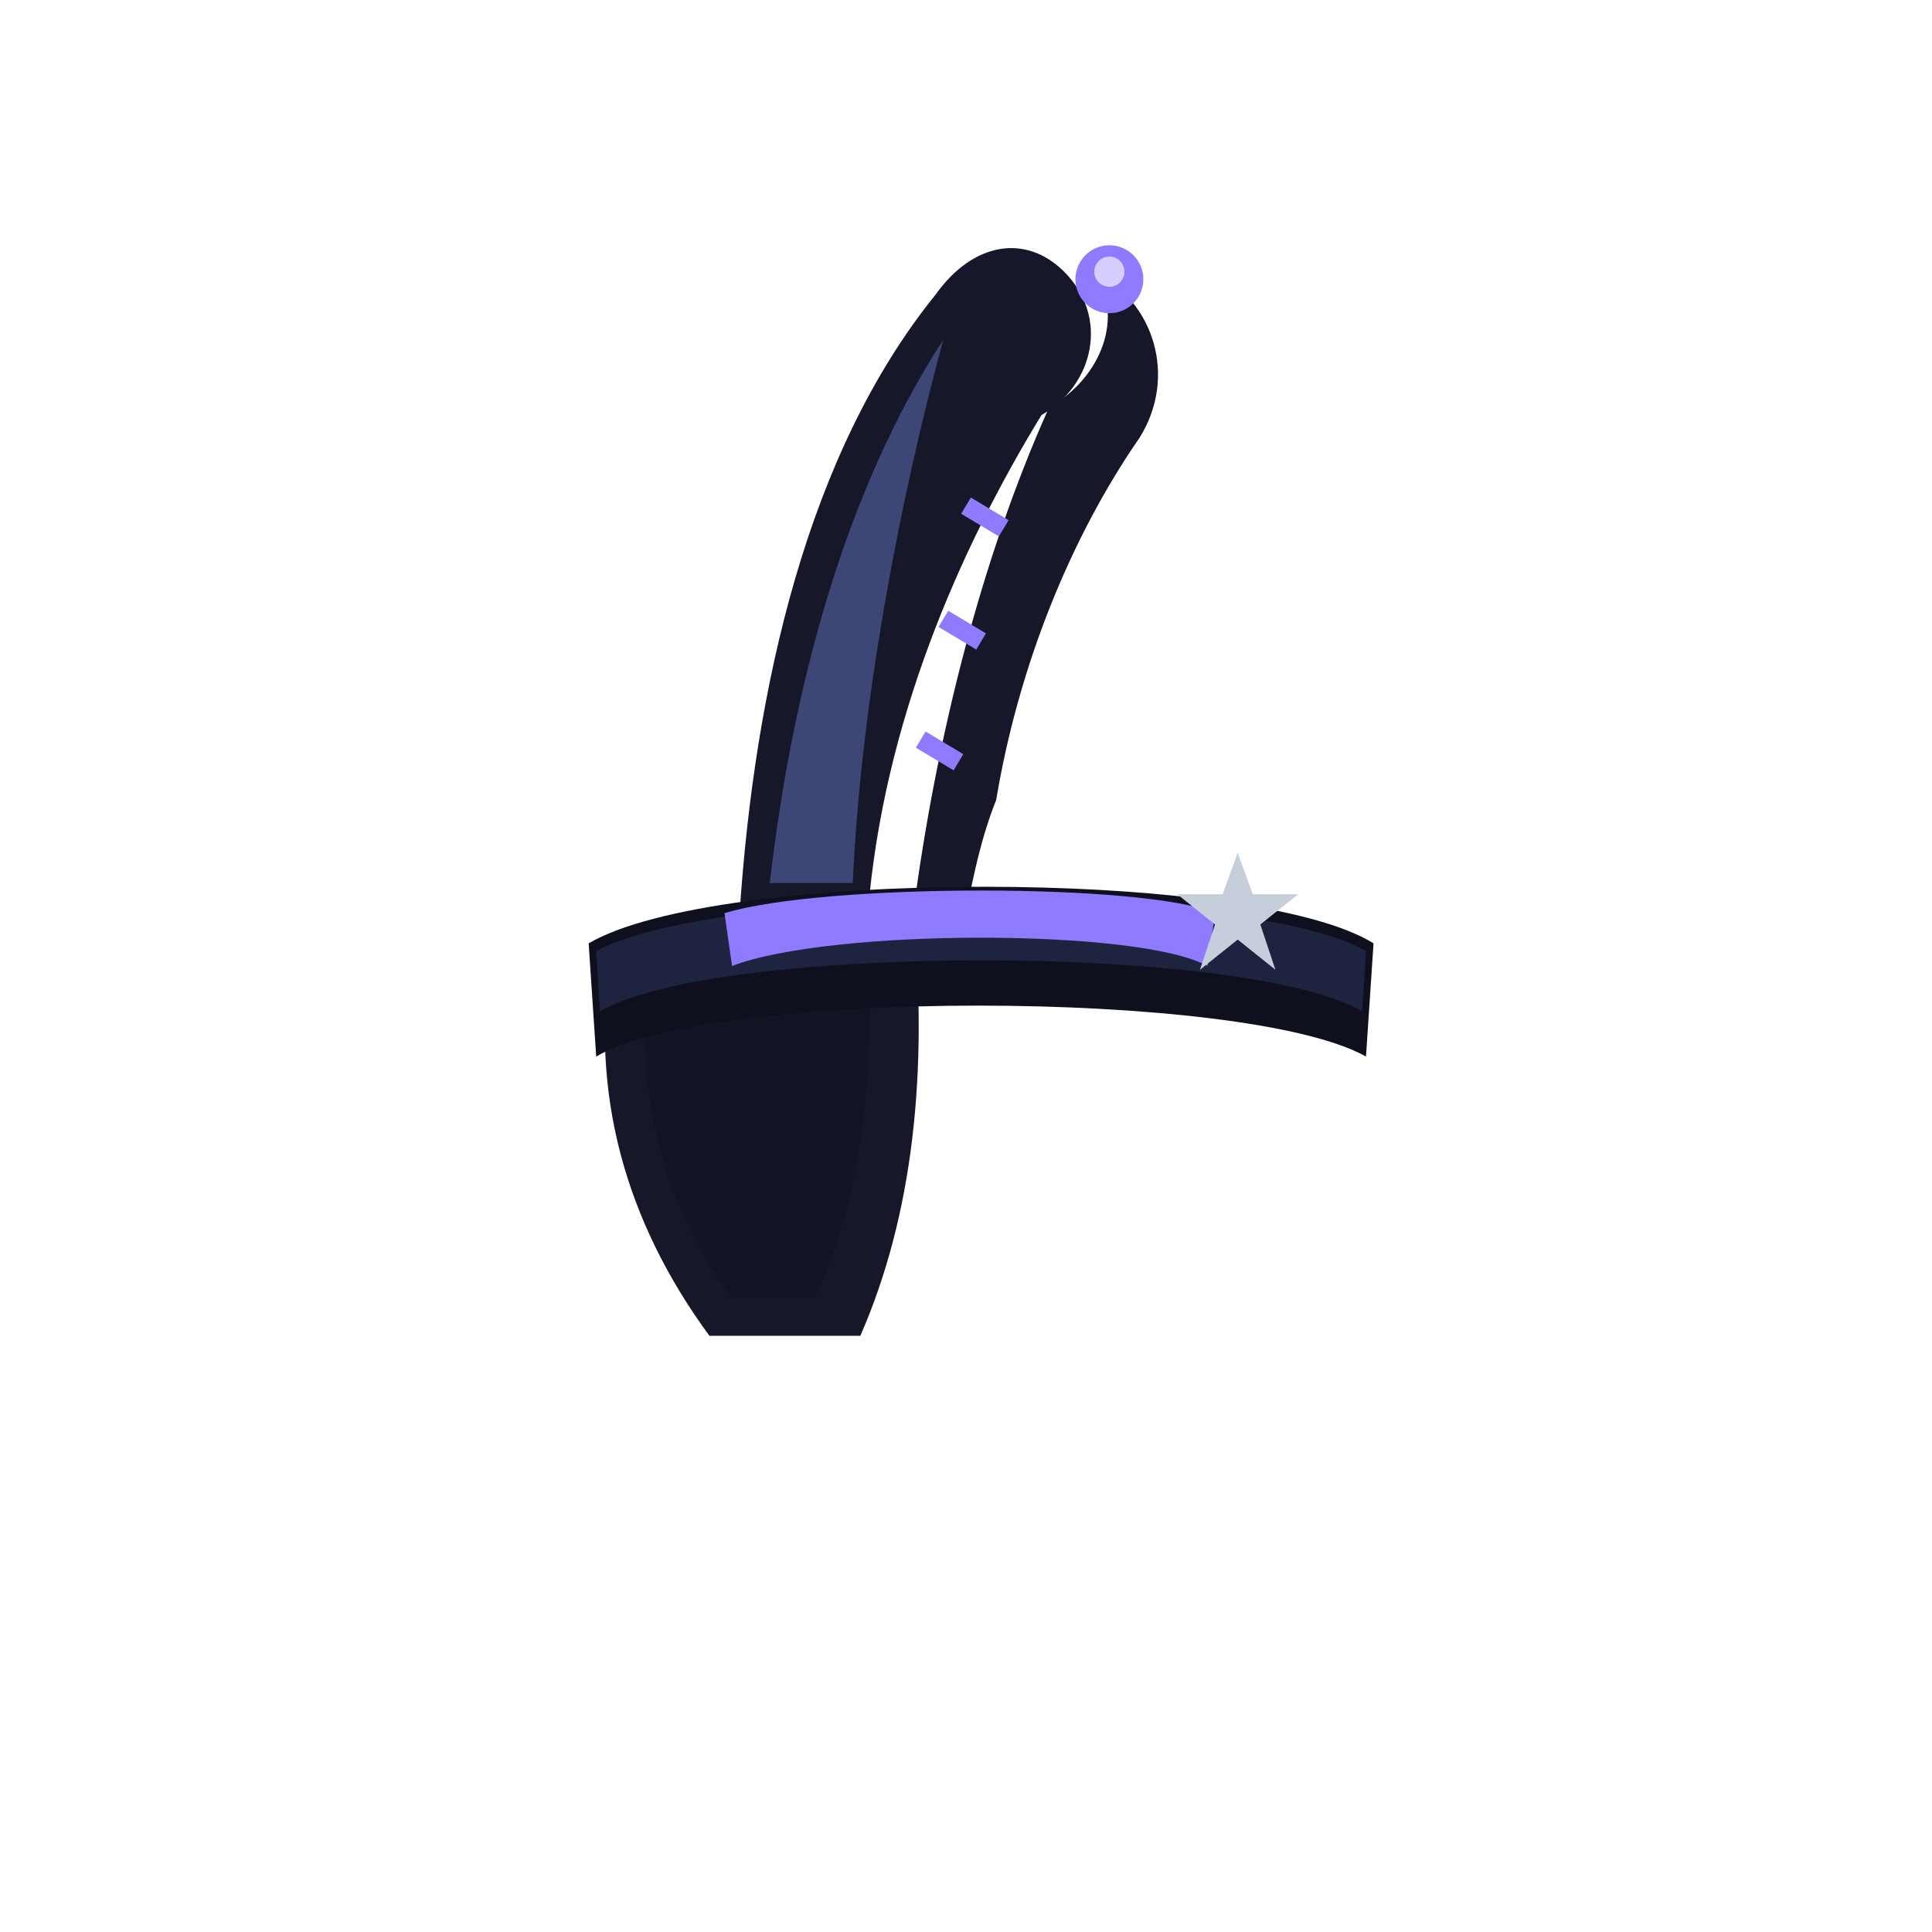
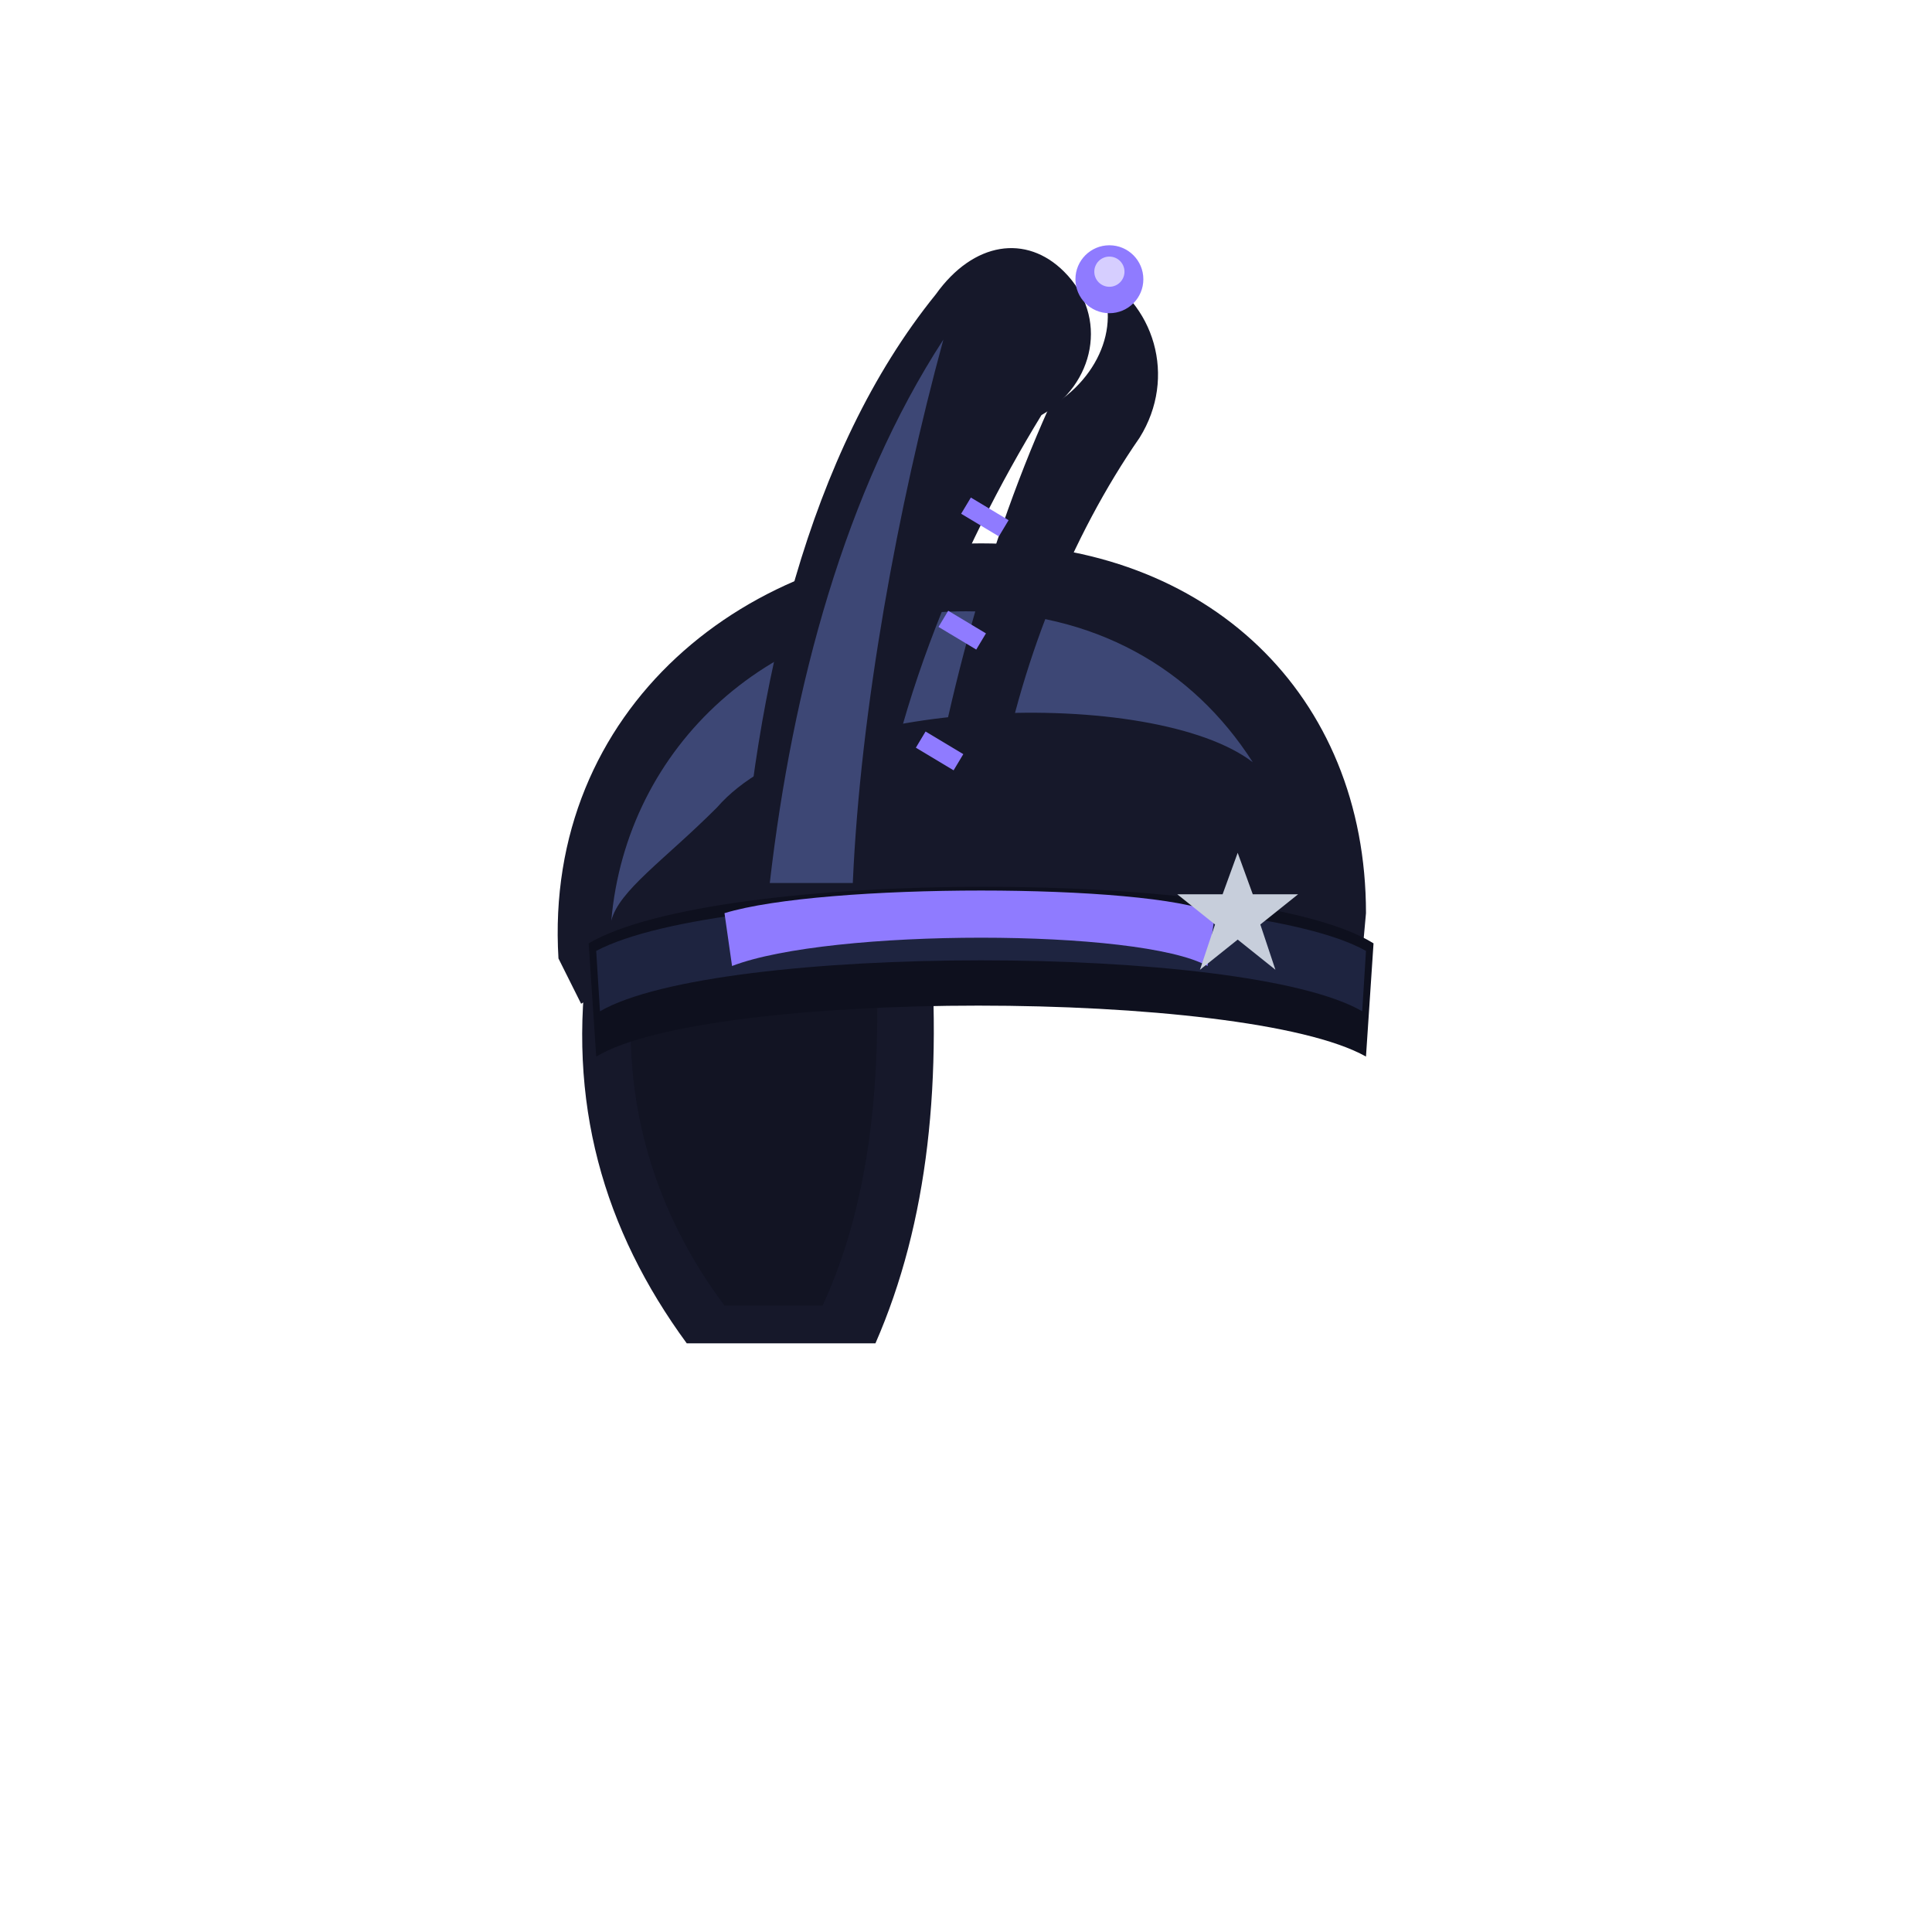
<svg xmlns="http://www.w3.org/2000/svg" viewBox="0 0 512 512" width="512" height="512">
-   <path d="M162 252 C176 244 208 240 242 242 C246 284 242 322 228 354 L188 354 C166 324 156 290 162 252 Z" fill="#16182A" />
-   <path d="M172 258 C184 252 208 249 230 250 C232 286 228 318 216 344 L194 344 C176 320 168 290 172 258 Z" fill="#0E101E" opacity="0.55" />
+   <path d="M156 252 C172 244 208 240 246 242 C250 286 246 324 232 356 L182 356 C160 326 150 292 156 252 Z" fill="#16182A" />
+   <path d="M168 258 C182 252 208 249 232 250 C234 288 230 320 218 346 L192 346 C174 322 164 292 168 258 Z" fill="#0E101E" opacity="0.55" />
+   <path d="M148 254 C144 188 198 144 260 144 C320 144 362 184 362 242 L360 264 C330 248 182 248 154 266 Z" fill="#16182A" />
+   <path d="M162 244 C166 198 204 162 256 162 C290 162 316 177 332 202 C306 182 216 184 190 214 C176 228 164 236 162 244 Z" fill="#3D4775" />
  <path d="M196 242 C200 182 214 120 248 78 C258 64 272 62 282 72 C294 84 290 102 276 110 C254 146 234 192 230 242 Z" fill="#16182A" />
  <path d="M278 108 C292 100 298 84 290 72 C306 80 312 100 302 116 C284 142 270 176 264 212 C260 222 258 232 256 242 L242 242 C248 196 260 148 278 108 Z" fill="#16182A" />
  <path d="M204 234 C210 182 224 130 250 90 C238 134 228 188 226 234 Z" fill="#3D4775" />
  <circle cx="294" cy="74" r="9" fill="#8F7BFF" />
  <circle cx="294" cy="72" r="4" fill="#D6CEFF" />
  <path d="M244 196 L254 202 M250 164 L260 170 M256 134 L266 140" stroke="#8F7BFF" stroke-width="5" fill="none" />
  <path d="M156 250 C190 230 332 230 364 250 L362 280 C330 262 188 262 158 280 Z" fill="#0E101E" />
  <path d="M158 252 C192 234 330 234 362 252 L361 268 C330 250 190 250 159 268 Z" fill="#1E2440" />
  <path d="M192 242 C218 234 304 234 322 242 L320 256 C302 246 220 246 194 256 Z" fill="#8F7BFF" />
  <path d="M328 226 L332 237 L344 237 L334 245 L338 257 L328 249 L318 257 L322 245 L312 237 L324 237 Z" fill="#C7CEDB" />
</svg>
